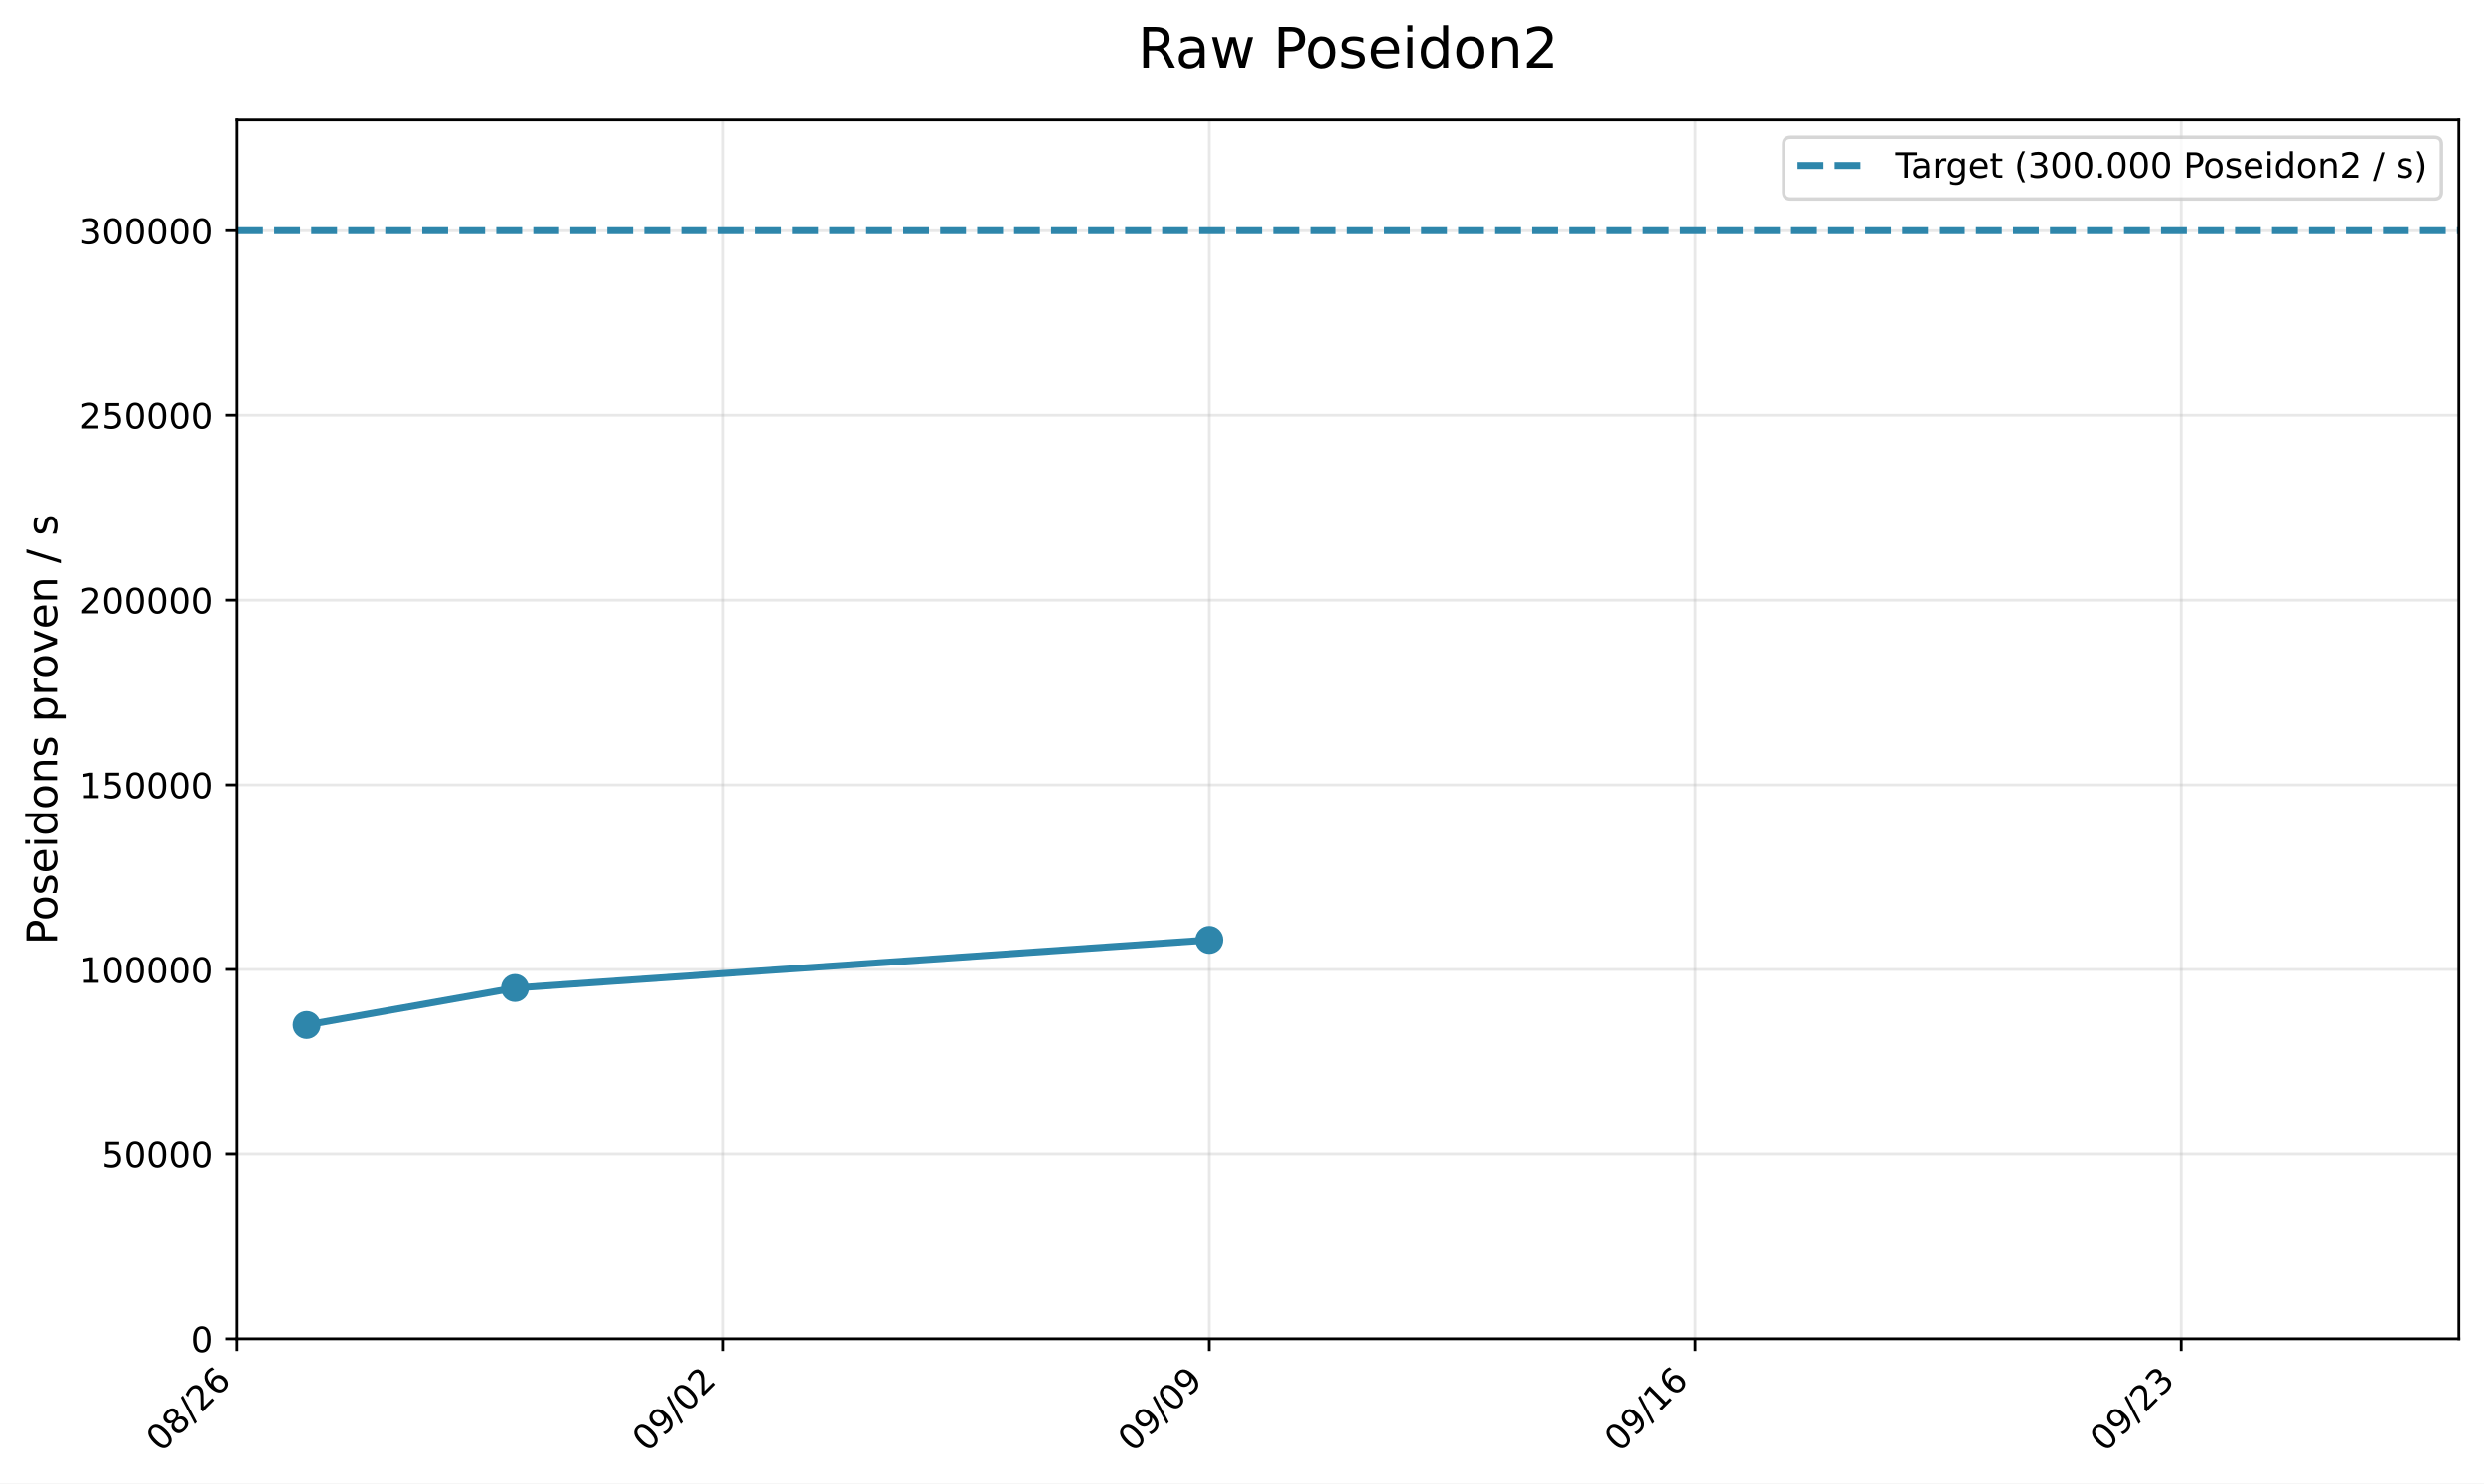
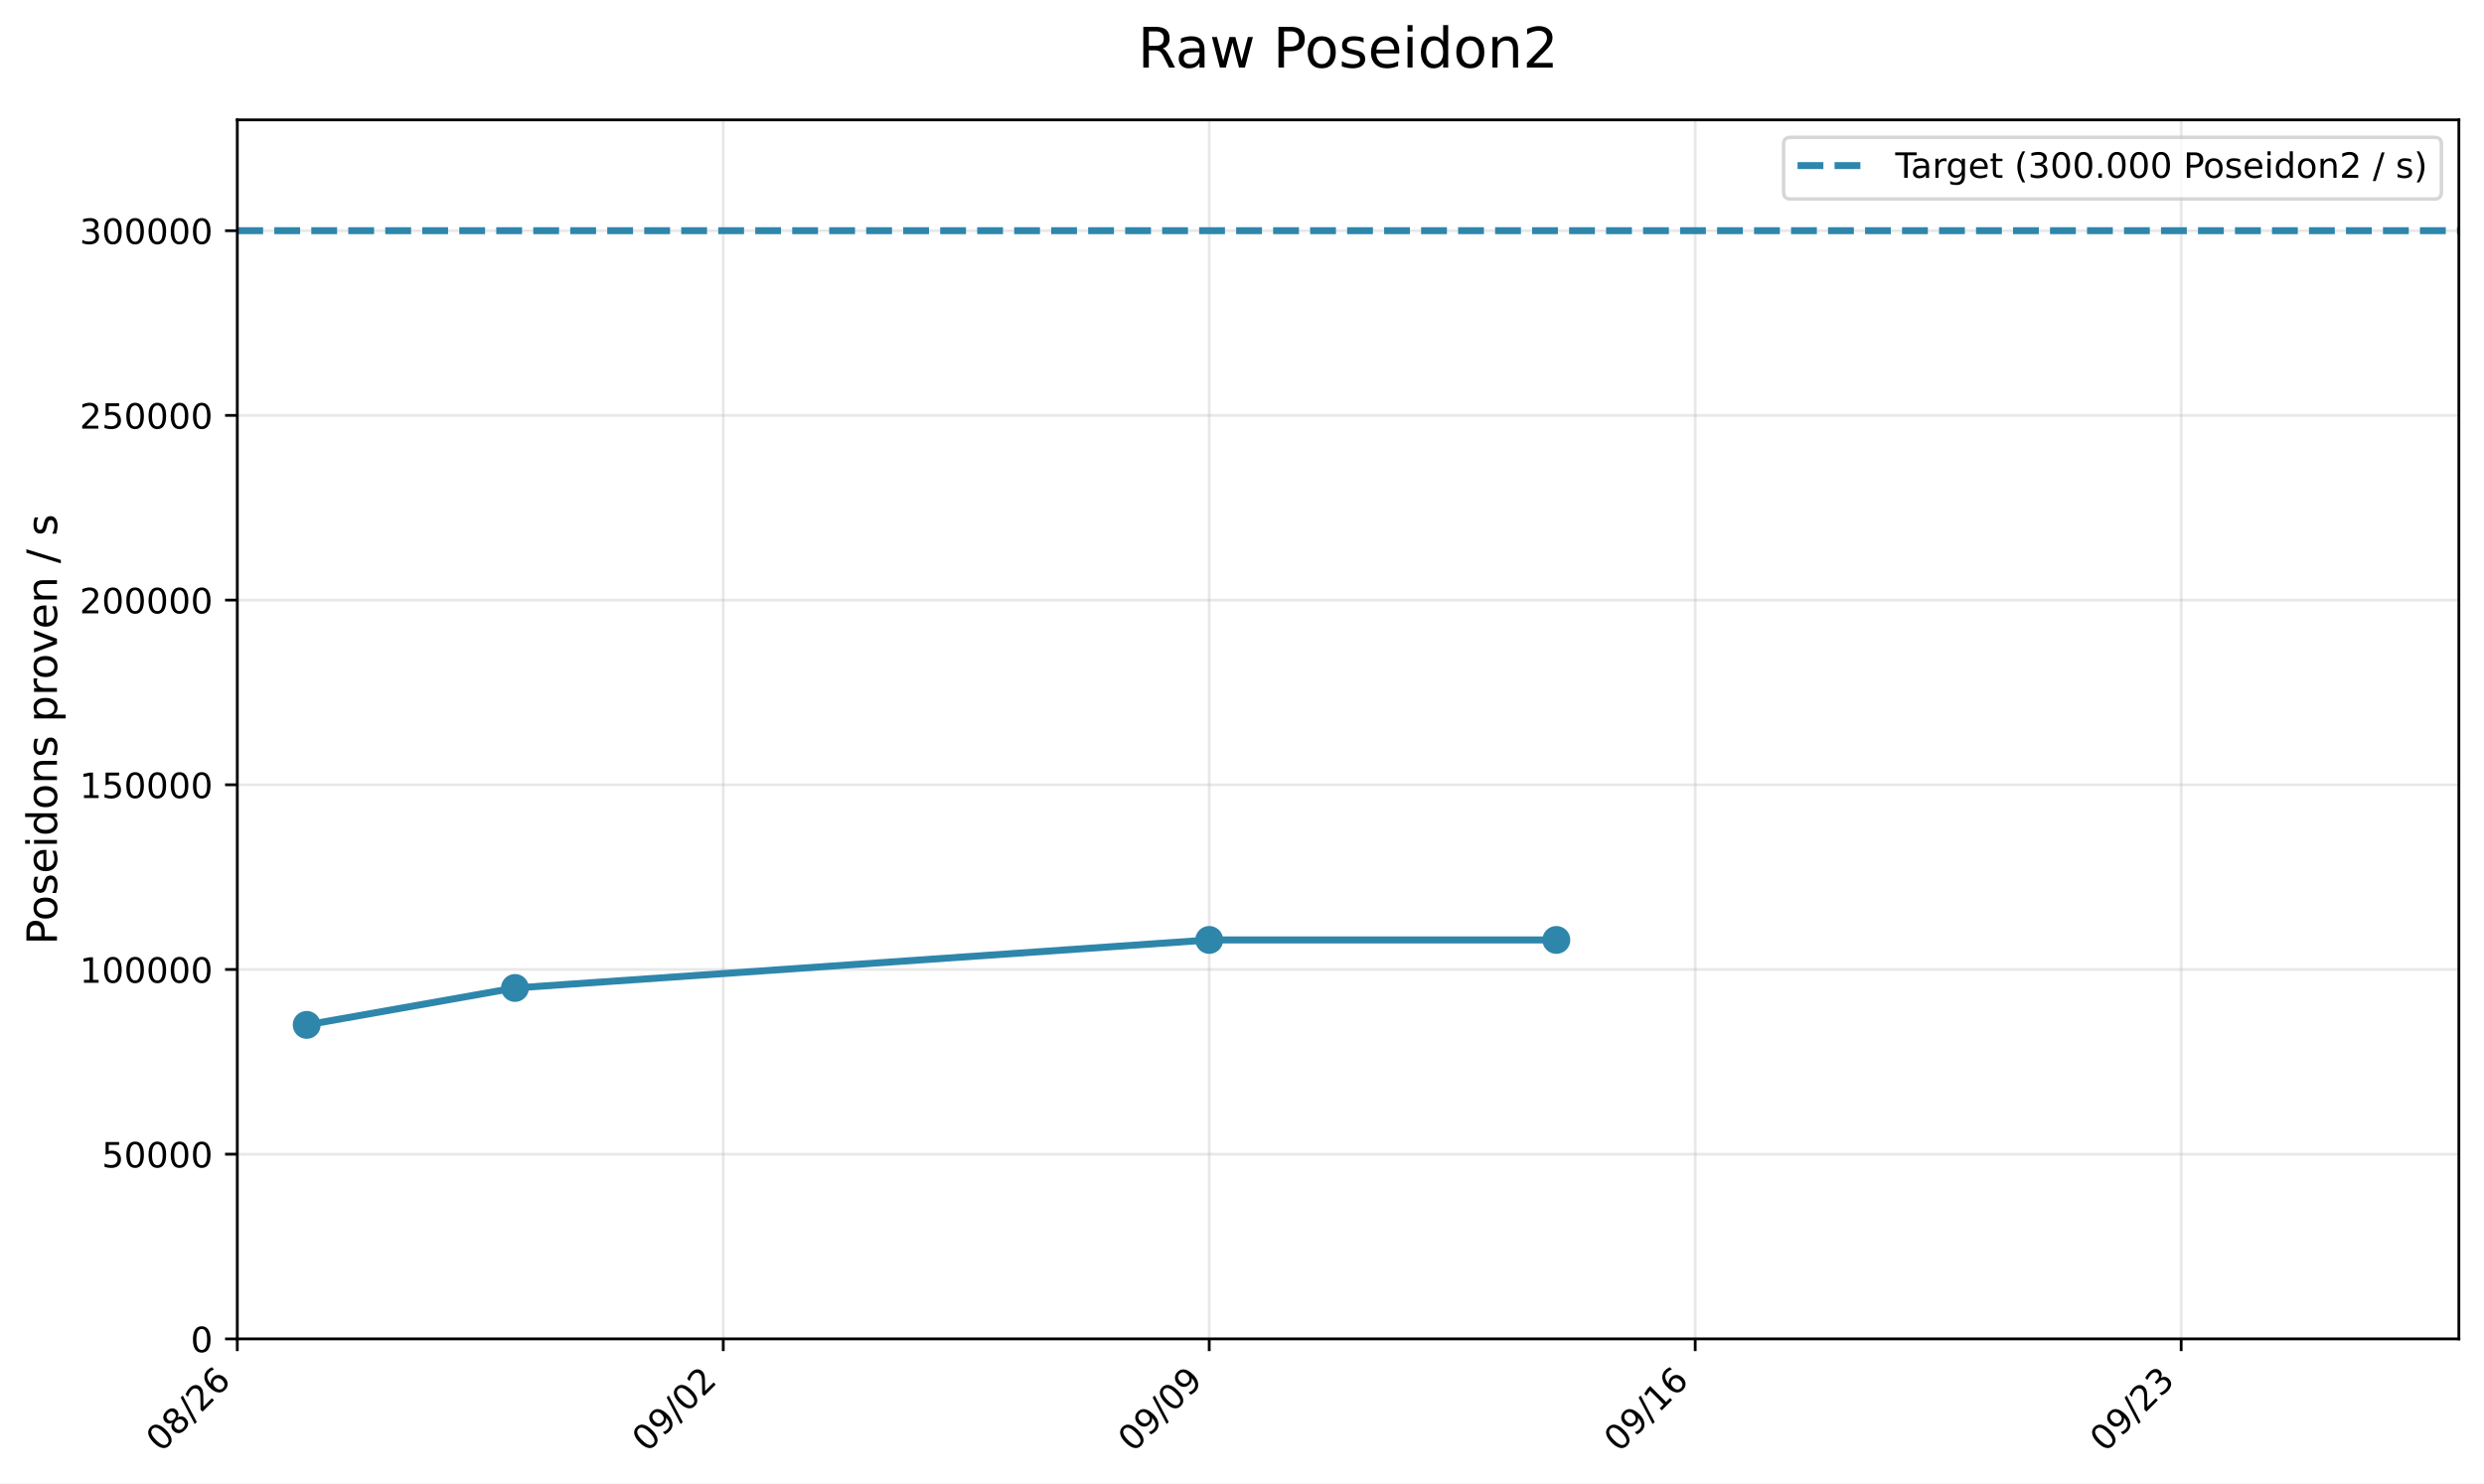
<svg xmlns="http://www.w3.org/2000/svg" xmlns:xlink="http://www.w3.org/1999/xlink" width="711.739pt" height="425.167pt" viewBox="0 0 711.739 425.167" version="1.1">
  <defs>
    <style type="text/css">*{stroke-linejoin: round; stroke-linecap: butt}</style>
  </defs>
  <g id="figure_1">
    <g id="patch_1">
      <path d="M 0 425.167  L 711.739 425.167  L 711.739 0  L 0 0  z " style="fill: #ffffff" />
    </g>
    <g id="axes_1">
      <g id="patch_2">
        <path d="M 67.989 383.745  L 704.539 383.745  L 704.539 34.358  L 67.989 34.358  z " style="fill: #ffffff" />
      </g>
      <g id="matplotlib.axis_1">
        <g id="xtick_1">
          <g id="line2d_1">
-             <path d="M 67.989 383.745  L 67.989 34.358  " clip-path="url(#p843711259f)" style="fill: none; stroke: #b0b0b0; stroke-opacity: 0.3; stroke-width: 0.8; stroke-linecap: square" />
+             <path d="M 67.989 383.745  L 67.989 34.358  " clip-path="url(#p9dbe71a508)" style="fill: none; stroke: #b0b0b0; stroke-opacity: 0.3; stroke-width: 0.8; stroke-linecap: square" />
          </g>
          <g id="line2d_2">
            <defs>
-               <path id="me3d15019a9" d="M 0 0  L 0 3.5  " style="stroke: #000000; stroke-width: 0.8" />
+               <path id="m8bf32e8a4c" d="M 0 0  L 0 3.5  " style="stroke: #000000; stroke-width: 0.8" />
            </defs>
            <g>
-               <use xlink:href="#me3d15019a9" x="67.989" y="383.745" style="stroke: #000000; stroke-width: 0.8" />
+               <use xlink:href="#m8bf32e8a4c" x="67.989" y="383.745" style="stroke: #000000; stroke-width: 0.8" />
            </g>
          </g>
          <g id="text_1">
            <g transform="translate(46.14026 416.496) rotate(-45) scale(0.1 -0.1)">
              <defs>
                <path id="DejaVuSans-30" d="M 2034 4250  Q 1547 4250 1301 3770  Q 1056 3291 1056 2328  Q 1056 1369 1301 889  Q 1547 409 2034 409  Q 2525 409 2770 889  Q 3016 1369 3016 2328  Q 3016 3291 2770 3770  Q 2525 4250 2034 4250  z M 2034 4750  Q 2819 4750 3233 4129  Q 3647 3509 3647 2328  Q 3647 1150 3233 529  Q 2819 -91 2034 -91  Q 1250 -91 836 529  Q 422 1150 422 2328  Q 422 3509 836 4129  Q 1250 4750 2034 4750  z " transform="scale(0.015625)" />
                <path id="DejaVuSans-38" d="M 2034 2216  Q 1584 2216 1326 1975  Q 1069 1734 1069 1313  Q 1069 891 1326 650  Q 1584 409 2034 409  Q 2484 409 2743 651  Q 3003 894 3003 1313  Q 3003 1734 2745 1975  Q 2488 2216 2034 2216  z M 1403 2484  Q 997 2584 770 2862  Q 544 3141 544 3541  Q 544 4100 942 4425  Q 1341 4750 2034 4750  Q 2731 4750 3128 4425  Q 3525 4100 3525 3541  Q 3525 3141 3298 2862  Q 3072 2584 2669 2484  Q 3125 2378 3379 2068  Q 3634 1759 3634 1313  Q 3634 634 3220 271  Q 2806 -91 2034 -91  Q 1263 -91 848 271  Q 434 634 434 1313  Q 434 1759 690 2068  Q 947 2378 1403 2484  z M 1172 3481  Q 1172 3119 1398 2916  Q 1625 2713 2034 2713  Q 2441 2713 2670 2916  Q 2900 3119 2900 3481  Q 2900 3844 2670 4047  Q 2441 4250 2034 4250  Q 1625 4250 1398 4047  Q 1172 3844 1172 3481  z " transform="scale(0.015625)" />
                <path id="DejaVuSans-2f" d="M 1625 4666  L 2156 4666  L 531 -594  L 0 -594  L 1625 4666  z " transform="scale(0.015625)" />
                <path id="DejaVuSans-32" d="M 1228 531  L 3431 531  L 3431 0  L 469 0  L 469 531  Q 828 903 1448 1529  Q 2069 2156 2228 2338  Q 2531 2678 2651 2914  Q 2772 3150 2772 3378  Q 2772 3750 2511 3984  Q 2250 4219 1831 4219  Q 1534 4219 1204 4116  Q 875 4013 500 3803  L 500 4441  Q 881 4594 1212 4672  Q 1544 4750 1819 4750  Q 2544 4750 2975 4387  Q 3406 4025 3406 3419  Q 3406 3131 3298 2873  Q 3191 2616 2906 2266  Q 2828 2175 2409 1742  Q 1991 1309 1228 531  z " transform="scale(0.015625)" />
                <path id="DejaVuSans-36" d="M 2113 2584  Q 1688 2584 1439 2293  Q 1191 2003 1191 1497  Q 1191 994 1439 701  Q 1688 409 2113 409  Q 2538 409 2786 701  Q 3034 994 3034 1497  Q 3034 2003 2786 2293  Q 2538 2584 2113 2584  z M 3366 4563  L 3366 3988  Q 3128 4100 2886 4159  Q 2644 4219 2406 4219  Q 1781 4219 1451 3797  Q 1122 3375 1075 2522  Q 1259 2794 1537 2939  Q 1816 3084 2150 3084  Q 2853 3084 3261 2657  Q 3669 2231 3669 1497  Q 3669 778 3244 343  Q 2819 -91 2113 -91  Q 1303 -91 875 529  Q 447 1150 447 2328  Q 447 3434 972 4092  Q 1497 4750 2381 4750  Q 2619 4750 2861 4703  Q 3103 4656 3366 4563  z " transform="scale(0.015625)" />
              </defs>
              <use xlink:href="#DejaVuSans-30" />
              <use xlink:href="#DejaVuSans-38" transform="translate(63.62305 0)" />
              <use xlink:href="#DejaVuSans-2f" transform="translate(127.2461 0)" />
              <use xlink:href="#DejaVuSans-32" transform="translate(160.9375 0)" />
              <use xlink:href="#DejaVuSans-36" transform="translate(224.5605 0)" />
            </g>
          </g>
        </g>
        <g id="xtick_2">
          <g id="line2d_3">
-             <path d="M 207.234 383.745  L 207.234 34.358  " clip-path="url(#p843711259f)" style="fill: none; stroke: #b0b0b0; stroke-opacity: 0.3; stroke-width: 0.8; stroke-linecap: square" />
+             <path d="M 207.234 383.745  L 207.234 34.358  " clip-path="url(#p9dbe71a508)" style="fill: none; stroke: #b0b0b0; stroke-opacity: 0.3; stroke-width: 0.8; stroke-linecap: square" />
          </g>
          <g id="line2d_4">
            <g>
-               <use xlink:href="#me3d15019a9" x="207.234" y="383.745" style="stroke: #000000; stroke-width: 0.8" />
+               <use xlink:href="#m8bf32e8a4c" x="207.234" y="383.745" style="stroke: #000000; stroke-width: 0.8" />
            </g>
          </g>
          <g id="text_2">
            <g transform="translate(185.3856 416.496) rotate(-45) scale(0.1 -0.1)">
              <defs>
                <path id="DejaVuSans-39" d="M 703 97  L 703 672  Q 941 559 1184 500  Q 1428 441 1663 441  Q 2288 441 2617 861  Q 2947 1281 2994 2138  Q 2813 1869 2534 1725  Q 2256 1581 1919 1581  Q 1219 1581 811 2004  Q 403 2428 403 3163  Q 403 3881 828 4315  Q 1253 4750 1959 4750  Q 2769 4750 3195 4129  Q 3622 3509 3622 2328  Q 3622 1225 3098 567  Q 2575 -91 1691 -91  Q 1453 -91 1209 -44  Q 966 3 703 97  z M 1959 2075  Q 2384 2075 2632 2365  Q 2881 2656 2881 3163  Q 2881 3666 2632 3958  Q 2384 4250 1959 4250  Q 1534 4250 1286 3958  Q 1038 3666 1038 3163  Q 1038 2656 1286 2365  Q 1534 2075 1959 2075  z " transform="scale(0.015625)" />
              </defs>
              <use xlink:href="#DejaVuSans-30" />
              <use xlink:href="#DejaVuSans-39" transform="translate(63.62305 0)" />
              <use xlink:href="#DejaVuSans-2f" transform="translate(127.2461 0)" />
              <use xlink:href="#DejaVuSans-30" transform="translate(160.9375 0)" />
              <use xlink:href="#DejaVuSans-32" transform="translate(224.5605 0)" />
            </g>
          </g>
        </g>
        <g id="xtick_3">
          <g id="line2d_5">
-             <path d="M 346.479 383.745  L 346.479 34.358  " clip-path="url(#p843711259f)" style="fill: none; stroke: #b0b0b0; stroke-opacity: 0.3; stroke-width: 0.8; stroke-linecap: square" />
+             <path d="M 346.479 383.745  L 346.479 34.358  " clip-path="url(#p9dbe71a508)" style="fill: none; stroke: #b0b0b0; stroke-opacity: 0.3; stroke-width: 0.8; stroke-linecap: square" />
          </g>
          <g id="line2d_6">
            <g>
-               <use xlink:href="#me3d15019a9" x="346.479" y="383.745" style="stroke: #000000; stroke-width: 0.8" />
+               <use xlink:href="#m8bf32e8a4c" x="346.479" y="383.745" style="stroke: #000000; stroke-width: 0.8" />
            </g>
          </g>
          <g id="text_3">
            <g transform="translate(324.6309 416.496) rotate(-45) scale(0.1 -0.1)">
              <use xlink:href="#DejaVuSans-30" />
              <use xlink:href="#DejaVuSans-39" transform="translate(63.62305 0)" />
              <use xlink:href="#DejaVuSans-2f" transform="translate(127.2461 0)" />
              <use xlink:href="#DejaVuSans-30" transform="translate(160.9375 0)" />
              <use xlink:href="#DejaVuSans-39" transform="translate(224.5605 0)" />
            </g>
          </g>
        </g>
        <g id="xtick_4">
          <g id="line2d_7">
-             <path d="M 485.725 383.745  L 485.725 34.358  " clip-path="url(#p843711259f)" style="fill: none; stroke: #b0b0b0; stroke-opacity: 0.3; stroke-width: 0.8; stroke-linecap: square" />
+             <path d="M 485.725 383.745  L 485.725 34.358  " clip-path="url(#p9dbe71a508)" style="fill: none; stroke: #b0b0b0; stroke-opacity: 0.3; stroke-width: 0.8; stroke-linecap: square" />
          </g>
          <g id="line2d_8">
            <g>
-               <use xlink:href="#me3d15019a9" x="485.725" y="383.745" style="stroke: #000000; stroke-width: 0.8" />
+               <use xlink:href="#m8bf32e8a4c" x="485.725" y="383.745" style="stroke: #000000; stroke-width: 0.8" />
            </g>
          </g>
          <g id="text_4">
            <g transform="translate(463.8762 416.496) rotate(-45) scale(0.1 -0.1)">
              <defs>
                <path id="DejaVuSans-31" d="M 794 531  L 1825 531  L 1825 4091  L 703 3866  L 703 4441  L 1819 4666  L 2450 4666  L 2450 531  L 3481 531  L 3481 0  L 794 0  L 794 531  z " transform="scale(0.015625)" />
              </defs>
              <use xlink:href="#DejaVuSans-30" />
              <use xlink:href="#DejaVuSans-39" transform="translate(63.62305 0)" />
              <use xlink:href="#DejaVuSans-2f" transform="translate(127.2461 0)" />
              <use xlink:href="#DejaVuSans-31" transform="translate(160.9375 0)" />
              <use xlink:href="#DejaVuSans-36" transform="translate(224.5605 0)" />
            </g>
          </g>
        </g>
        <g id="xtick_5">
          <g id="line2d_9">
-             <path d="M 624.97 383.745  L 624.97 34.358  " clip-path="url(#p843711259f)" style="fill: none; stroke: #b0b0b0; stroke-opacity: 0.3; stroke-width: 0.8; stroke-linecap: square" />
+             <path d="M 624.97 383.745  L 624.97 34.358  " clip-path="url(#p9dbe71a508)" style="fill: none; stroke: #b0b0b0; stroke-opacity: 0.3; stroke-width: 0.8; stroke-linecap: square" />
          </g>
          <g id="line2d_10">
            <g>
-               <use xlink:href="#me3d15019a9" x="624.97" y="383.745" style="stroke: #000000; stroke-width: 0.8" />
+               <use xlink:href="#m8bf32e8a4c" x="624.97" y="383.745" style="stroke: #000000; stroke-width: 0.8" />
            </g>
          </g>
          <g id="text_5">
            <g transform="translate(603.1215 416.496) rotate(-45) scale(0.1 -0.1)">
              <defs>
                <path id="DejaVuSans-33" d="M 2597 2516  Q 3050 2419 3304 2112  Q 3559 1806 3559 1356  Q 3559 666 3084 287  Q 2609 -91 1734 -91  Q 1441 -91 1130 -33  Q 819 25 488 141  L 488 750  Q 750 597 1062 519  Q 1375 441 1716 441  Q 2309 441 2620 675  Q 2931 909 2931 1356  Q 2931 1769 2642 2001  Q 2353 2234 1838 2234  L 1294 2234  L 1294 2753  L 1863 2753  Q 2328 2753 2575 2939  Q 2822 3125 2822 3475  Q 2822 3834 2567 4026  Q 2313 4219 1838 4219  Q 1578 4219 1281 4162  Q 984 4106 628 3988  L 628 4550  Q 988 4650 1302 4700  Q 1616 4750 1894 4750  Q 2613 4750 3031 4423  Q 3450 4097 3450 3541  Q 3450 3153 3228 2886  Q 3006 2619 2597 2516  z " transform="scale(0.015625)" />
              </defs>
              <use xlink:href="#DejaVuSans-30" />
              <use xlink:href="#DejaVuSans-39" transform="translate(63.62305 0)" />
              <use xlink:href="#DejaVuSans-2f" transform="translate(127.2461 0)" />
              <use xlink:href="#DejaVuSans-32" transform="translate(160.9375 0)" />
              <use xlink:href="#DejaVuSans-33" transform="translate(224.5605 0)" />
            </g>
          </g>
        </g>
      </g>
      <g id="matplotlib.axis_2">
        <g id="ytick_1">
          <g id="line2d_11">
-             <path d="M 67.989 383.745  L 704.539 383.745  " clip-path="url(#p843711259f)" style="fill: none; stroke: #b0b0b0; stroke-opacity: 0.3; stroke-width: 0.8; stroke-linecap: square" />
+             <path d="M 67.989 383.745  L 704.539 383.745  " clip-path="url(#p9dbe71a508)" style="fill: none; stroke: #b0b0b0; stroke-opacity: 0.3; stroke-width: 0.8; stroke-linecap: square" />
          </g>
          <g id="line2d_12">
            <defs>
-               <path id="m39e8d3cf8d" d="M 0 0  L -3.5 0  " style="stroke: #000000; stroke-width: 0.8" />
+               <path id="mf98f2ce116" d="M 0 0  L -3.5 0  " style="stroke: #000000; stroke-width: 0.8" />
            </defs>
            <g>
-               <use xlink:href="#m39e8d3cf8d" x="67.989" y="383.745" style="stroke: #000000; stroke-width: 0.8" />
+               <use xlink:href="#mf98f2ce116" x="67.989" y="383.745" style="stroke: #000000; stroke-width: 0.8" />
            </g>
          </g>
          <g id="text_6">
            <g transform="translate(54.62625 387.5444) scale(0.1 -0.1)">
              <use xlink:href="#DejaVuSans-30" />
            </g>
          </g>
        </g>
        <g id="ytick_2">
          <g id="line2d_13">
-             <path d="M 67.989 330.808  L 704.539 330.808  " clip-path="url(#p843711259f)" style="fill: none; stroke: #b0b0b0; stroke-opacity: 0.3; stroke-width: 0.8; stroke-linecap: square" />
+             <path d="M 67.989 330.808  L 704.539 330.808  " clip-path="url(#p9dbe71a508)" style="fill: none; stroke: #b0b0b0; stroke-opacity: 0.3; stroke-width: 0.8; stroke-linecap: square" />
          </g>
          <g id="line2d_14">
            <g>
-               <use xlink:href="#m39e8d3cf8d" x="67.989" y="330.808" style="stroke: #000000; stroke-width: 0.8" />
+               <use xlink:href="#mf98f2ce116" x="67.989" y="330.808" style="stroke: #000000; stroke-width: 0.8" />
            </g>
          </g>
          <g id="text_7">
            <g transform="translate(29.17625 334.6069) scale(0.1 -0.1)">
              <defs>
                <path id="DejaVuSans-35" d="M 691 4666  L 3169 4666  L 3169 4134  L 1269 4134  L 1269 2991  Q 1406 3038 1543 3061  Q 1681 3084 1819 3084  Q 2600 3084 3056 2656  Q 3513 2228 3513 1497  Q 3513 744 3044 326  Q 2575 -91 1722 -91  Q 1428 -91 1123 -41  Q 819 9 494 109  L 494 744  Q 775 591 1075 516  Q 1375 441 1709 441  Q 2250 441 2565 725  Q 2881 1009 2881 1497  Q 2881 1984 2565 2268  Q 2250 2553 1709 2553  Q 1456 2553 1204 2497  Q 953 2441 691 2322  L 691 4666  z " transform="scale(0.015625)" />
              </defs>
              <use xlink:href="#DejaVuSans-35" />
              <use xlink:href="#DejaVuSans-30" transform="translate(63.62305 0)" />
              <use xlink:href="#DejaVuSans-30" transform="translate(127.2461 0)" />
              <use xlink:href="#DejaVuSans-30" transform="translate(190.8691 0)" />
              <use xlink:href="#DejaVuSans-30" transform="translate(254.4922 0)" />
            </g>
          </g>
        </g>
        <g id="ytick_3">
          <g id="line2d_15">
-             <path d="M 67.989 277.87  L 704.539 277.87  " clip-path="url(#p843711259f)" style="fill: none; stroke: #b0b0b0; stroke-opacity: 0.3; stroke-width: 0.8; stroke-linecap: square" />
+             <path d="M 67.989 277.87  L 704.539 277.87  " clip-path="url(#p9dbe71a508)" style="fill: none; stroke: #b0b0b0; stroke-opacity: 0.3; stroke-width: 0.8; stroke-linecap: square" />
          </g>
          <g id="line2d_16">
            <g>
-               <use xlink:href="#m39e8d3cf8d" x="67.989" y="277.87" style="stroke: #000000; stroke-width: 0.8" />
+               <use xlink:href="#mf98f2ce116" x="67.989" y="277.87" style="stroke: #000000; stroke-width: 0.8" />
            </g>
          </g>
          <g id="text_8">
            <g transform="translate(22.81375 281.6694) scale(0.1 -0.1)">
              <use xlink:href="#DejaVuSans-31" />
              <use xlink:href="#DejaVuSans-30" transform="translate(63.62305 0)" />
              <use xlink:href="#DejaVuSans-30" transform="translate(127.2461 0)" />
              <use xlink:href="#DejaVuSans-30" transform="translate(190.8691 0)" />
              <use xlink:href="#DejaVuSans-30" transform="translate(254.4922 0)" />
              <use xlink:href="#DejaVuSans-30" transform="translate(318.1152 0)" />
            </g>
          </g>
        </g>
        <g id="ytick_4">
          <g id="line2d_17">
-             <path d="M 67.989 224.933  L 704.539 224.933  " clip-path="url(#p843711259f)" style="fill: none; stroke: #b0b0b0; stroke-opacity: 0.3; stroke-width: 0.8; stroke-linecap: square" />
+             <path d="M 67.989 224.933  L 704.539 224.933  " clip-path="url(#p9dbe71a508)" style="fill: none; stroke: #b0b0b0; stroke-opacity: 0.3; stroke-width: 0.8; stroke-linecap: square" />
          </g>
          <g id="line2d_18">
            <g>
-               <use xlink:href="#m39e8d3cf8d" x="67.989" y="224.933" style="stroke: #000000; stroke-width: 0.8" />
+               <use xlink:href="#mf98f2ce116" x="67.989" y="224.933" style="stroke: #000000; stroke-width: 0.8" />
            </g>
          </g>
          <g id="text_9">
            <g transform="translate(22.81375 228.7318) scale(0.1 -0.1)">
              <use xlink:href="#DejaVuSans-31" />
              <use xlink:href="#DejaVuSans-35" transform="translate(63.62305 0)" />
              <use xlink:href="#DejaVuSans-30" transform="translate(127.2461 0)" />
              <use xlink:href="#DejaVuSans-30" transform="translate(190.8691 0)" />
              <use xlink:href="#DejaVuSans-30" transform="translate(254.4922 0)" />
              <use xlink:href="#DejaVuSans-30" transform="translate(318.1152 0)" />
            </g>
          </g>
        </g>
        <g id="ytick_5">
          <g id="line2d_19">
-             <path d="M 67.989 171.995  L 704.539 171.995  " clip-path="url(#p843711259f)" style="fill: none; stroke: #b0b0b0; stroke-opacity: 0.3; stroke-width: 0.8; stroke-linecap: square" />
+             <path d="M 67.989 171.995  L 704.539 171.995  " clip-path="url(#p9dbe71a508)" style="fill: none; stroke: #b0b0b0; stroke-opacity: 0.3; stroke-width: 0.8; stroke-linecap: square" />
          </g>
          <g id="line2d_20">
            <g>
-               <use xlink:href="#m39e8d3cf8d" x="67.989" y="171.995" style="stroke: #000000; stroke-width: 0.8" />
+               <use xlink:href="#mf98f2ce116" x="67.989" y="171.995" style="stroke: #000000; stroke-width: 0.8" />
            </g>
          </g>
          <g id="text_10">
            <g transform="translate(22.81375 175.7943) scale(0.1 -0.1)">
              <use xlink:href="#DejaVuSans-32" />
              <use xlink:href="#DejaVuSans-30" transform="translate(63.62305 0)" />
              <use xlink:href="#DejaVuSans-30" transform="translate(127.2461 0)" />
              <use xlink:href="#DejaVuSans-30" transform="translate(190.8691 0)" />
              <use xlink:href="#DejaVuSans-30" transform="translate(254.4922 0)" />
              <use xlink:href="#DejaVuSans-30" transform="translate(318.1152 0)" />
            </g>
          </g>
        </g>
        <g id="ytick_6">
          <g id="line2d_21">
-             <path d="M 67.989 119.058  L 704.539 119.058  " clip-path="url(#p843711259f)" style="fill: none; stroke: #b0b0b0; stroke-opacity: 0.3; stroke-width: 0.8; stroke-linecap: square" />
+             <path d="M 67.989 119.058  L 704.539 119.058  " clip-path="url(#p9dbe71a508)" style="fill: none; stroke: #b0b0b0; stroke-opacity: 0.3; stroke-width: 0.8; stroke-linecap: square" />
          </g>
          <g id="line2d_22">
            <g>
-               <use xlink:href="#m39e8d3cf8d" x="67.989" y="119.058" style="stroke: #000000; stroke-width: 0.8" />
+               <use xlink:href="#mf98f2ce116" x="67.989" y="119.058" style="stroke: #000000; stroke-width: 0.8" />
            </g>
          </g>
          <g id="text_11">
            <g transform="translate(22.81375 122.8568) scale(0.1 -0.1)">
              <use xlink:href="#DejaVuSans-32" />
              <use xlink:href="#DejaVuSans-35" transform="translate(63.62305 0)" />
              <use xlink:href="#DejaVuSans-30" transform="translate(127.2461 0)" />
              <use xlink:href="#DejaVuSans-30" transform="translate(190.8691 0)" />
              <use xlink:href="#DejaVuSans-30" transform="translate(254.4922 0)" />
              <use xlink:href="#DejaVuSans-30" transform="translate(318.1152 0)" />
            </g>
          </g>
        </g>
        <g id="ytick_7">
          <g id="line2d_23">
-             <path d="M 67.989 66.12  L 704.539 66.12  " clip-path="url(#p843711259f)" style="fill: none; stroke: #b0b0b0; stroke-opacity: 0.3; stroke-width: 0.8; stroke-linecap: square" />
+             <path d="M 67.989 66.12  L 704.539 66.12  " clip-path="url(#p9dbe71a508)" style="fill: none; stroke: #b0b0b0; stroke-opacity: 0.3; stroke-width: 0.8; stroke-linecap: square" />
          </g>
          <g id="line2d_24">
            <g>
-               <use xlink:href="#m39e8d3cf8d" x="67.989" y="66.12" style="stroke: #000000; stroke-width: 0.8" />
+               <use xlink:href="#mf98f2ce116" x="67.989" y="66.12" style="stroke: #000000; stroke-width: 0.8" />
            </g>
          </g>
          <g id="text_12">
            <g transform="translate(22.81375 69.91924) scale(0.1 -0.1)">
              <use xlink:href="#DejaVuSans-33" />
              <use xlink:href="#DejaVuSans-30" transform="translate(63.62305 0)" />
              <use xlink:href="#DejaVuSans-30" transform="translate(127.2461 0)" />
              <use xlink:href="#DejaVuSans-30" transform="translate(190.8691 0)" />
              <use xlink:href="#DejaVuSans-30" transform="translate(254.4922 0)" />
              <use xlink:href="#DejaVuSans-30" transform="translate(318.1152 0)" />
            </g>
          </g>
        </g>
        <g id="text_13">
          <g transform="translate(16.31812 270.7407) rotate(-90) scale(0.12 -0.12)">
            <defs>
              <path id="DejaVuSans-50" d="M 1259 4147  L 1259 2394  L 2053 2394  Q 2494 2394 2734 2622  Q 2975 2850 2975 3272  Q 2975 3691 2734 3919  Q 2494 4147 2053 4147  L 1259 4147  z M 628 4666  L 2053 4666  Q 2838 4666 3239 4311  Q 3641 3956 3641 3272  Q 3641 2581 3239 2228  Q 2838 1875 2053 1875  L 1259 1875  L 1259 0  L 628 0  L 628 4666  z " transform="scale(0.015625)" />
              <path id="DejaVuSans-6f" d="M 1959 3097  Q 1497 3097 1228 2736  Q 959 2375 959 1747  Q 959 1119 1226 758  Q 1494 397 1959 397  Q 2419 397 2687 759  Q 2956 1122 2956 1747  Q 2956 2369 2687 2733  Q 2419 3097 1959 3097  z M 1959 3584  Q 2709 3584 3137 3096  Q 3566 2609 3566 1747  Q 3566 888 3137 398  Q 2709 -91 1959 -91  Q 1206 -91 779 398  Q 353 888 353 1747  Q 353 2609 779 3096  Q 1206 3584 1959 3584  z " transform="scale(0.015625)" />
              <path id="DejaVuSans-73" d="M 2834 3397  L 2834 2853  Q 2591 2978 2328 3040  Q 2066 3103 1784 3103  Q 1356 3103 1142 2972  Q 928 2841 928 2578  Q 928 2378 1081 2264  Q 1234 2150 1697 2047  L 1894 2003  Q 2506 1872 2764 1633  Q 3022 1394 3022 966  Q 3022 478 2636 193  Q 2250 -91 1575 -91  Q 1294 -91 989 -36  Q 684 19 347 128  L 347 722  Q 666 556 975 473  Q 1284 391 1588 391  Q 1994 391 2212 530  Q 2431 669 2431 922  Q 2431 1156 2273 1281  Q 2116 1406 1581 1522  L 1381 1569  Q 847 1681 609 1914  Q 372 2147 372 2553  Q 372 3047 722 3315  Q 1072 3584 1716 3584  Q 2034 3584 2315 3537  Q 2597 3491 2834 3397  z " transform="scale(0.015625)" />
              <path id="DejaVuSans-65" d="M 3597 1894  L 3597 1613  L 953 1613  Q 991 1019 1311 708  Q 1631 397 2203 397  Q 2534 397 2845 478  Q 3156 559 3463 722  L 3463 178  Q 3153 47 2828 -22  Q 2503 -91 2169 -91  Q 1331 -91 842 396  Q 353 884 353 1716  Q 353 2575 817 3079  Q 1281 3584 2069 3584  Q 2775 3584 3186 3129  Q 3597 2675 3597 1894  z M 3022 2063  Q 3016 2534 2758 2815  Q 2500 3097 2075 3097  Q 1594 3097 1305 2825  Q 1016 2553 972 2059  L 3022 2063  z " transform="scale(0.015625)" />
              <path id="DejaVuSans-69" d="M 603 3500  L 1178 3500  L 1178 0  L 603 0  L 603 3500  z M 603 4863  L 1178 4863  L 1178 4134  L 603 4134  L 603 4863  z " transform="scale(0.015625)" />
              <path id="DejaVuSans-64" d="M 2906 2969  L 2906 4863  L 3481 4863  L 3481 0  L 2906 0  L 2906 525  Q 2725 213 2448 61  Q 2172 -91 1784 -91  Q 1150 -91 751 415  Q 353 922 353 1747  Q 353 2572 751 3078  Q 1150 3584 1784 3584  Q 2172 3584 2448 3432  Q 2725 3281 2906 2969  z M 947 1747  Q 947 1113 1208 752  Q 1469 391 1925 391  Q 2381 391 2643 752  Q 2906 1113 2906 1747  Q 2906 2381 2643 2742  Q 2381 3103 1925 3103  Q 1469 3103 1208 2742  Q 947 2381 947 1747  z " transform="scale(0.015625)" />
              <path id="DejaVuSans-6e" d="M 3513 2113  L 3513 0  L 2938 0  L 2938 2094  Q 2938 2591 2744 2837  Q 2550 3084 2163 3084  Q 1697 3084 1428 2787  Q 1159 2491 1159 1978  L 1159 0  L 581 0  L 581 3500  L 1159 3500  L 1159 2956  Q 1366 3272 1645 3428  Q 1925 3584 2291 3584  Q 2894 3584 3203 3211  Q 3513 2838 3513 2113  z " transform="scale(0.015625)" />
              <path id="DejaVuSans-20" transform="scale(0.015625)" />
              <path id="DejaVuSans-70" d="M 1159 525  L 1159 -1331  L 581 -1331  L 581 3500  L 1159 3500  L 1159 2969  Q 1341 3281 1617 3432  Q 1894 3584 2278 3584  Q 2916 3584 3314 3078  Q 3713 2572 3713 1747  Q 3713 922 3314 415  Q 2916 -91 2278 -91  Q 1894 -91 1617 61  Q 1341 213 1159 525  z M 3116 1747  Q 3116 2381 2855 2742  Q 2594 3103 2138 3103  Q 1681 3103 1420 2742  Q 1159 2381 1159 1747  Q 1159 1113 1420 752  Q 1681 391 2138 391  Q 2594 391 2855 752  Q 3116 1113 3116 1747  z " transform="scale(0.015625)" />
              <path id="DejaVuSans-72" d="M 2631 2963  Q 2534 3019 2420 3045  Q 2306 3072 2169 3072  Q 1681 3072 1420 2755  Q 1159 2438 1159 1844  L 1159 0  L 581 0  L 581 3500  L 1159 3500  L 1159 2956  Q 1341 3275 1631 3429  Q 1922 3584 2338 3584  Q 2397 3584 2469 3576  Q 2541 3569 2628 3553  L 2631 2963  z " transform="scale(0.015625)" />
              <path id="DejaVuSans-76" d="M 191 3500  L 800 3500  L 1894 563  L 2988 3500  L 3597 3500  L 2284 0  L 1503 0  L 191 3500  z " transform="scale(0.015625)" />
            </defs>
            <use xlink:href="#DejaVuSans-50" />
            <use xlink:href="#DejaVuSans-6f" transform="translate(56.67773 0)" />
            <use xlink:href="#DejaVuSans-73" transform="translate(117.8594 0)" />
            <use xlink:href="#DejaVuSans-65" transform="translate(169.959 0)" />
            <use xlink:href="#DejaVuSans-69" transform="translate(231.4824 0)" />
            <use xlink:href="#DejaVuSans-64" transform="translate(259.2656 0)" />
            <use xlink:href="#DejaVuSans-6f" transform="translate(322.7422 0)" />
            <use xlink:href="#DejaVuSans-6e" transform="translate(383.9238 0)" />
            <use xlink:href="#DejaVuSans-73" transform="translate(447.3027 0)" />
            <use xlink:href="#DejaVuSans-20" transform="translate(499.4023 0)" />
            <use xlink:href="#DejaVuSans-70" transform="translate(531.1895 0)" />
            <use xlink:href="#DejaVuSans-72" transform="translate(594.666 0)" />
            <use xlink:href="#DejaVuSans-6f" transform="translate(633.5293 0)" />
            <use xlink:href="#DejaVuSans-76" transform="translate(694.7109 0)" />
            <use xlink:href="#DejaVuSans-65" transform="translate(753.8906 0)" />
            <use xlink:href="#DejaVuSans-6e" transform="translate(815.4141 0)" />
            <use xlink:href="#DejaVuSans-20" transform="translate(878.793 0)" />
            <use xlink:href="#DejaVuSans-2f" transform="translate(910.5801 0)" />
            <use xlink:href="#DejaVuSans-20" transform="translate(944.2715 0)" />
            <use xlink:href="#DejaVuSans-73" transform="translate(976.0586 0)" />
          </g>
        </g>
      </g>
      <g id="line2d_25">
-         <path d="M 87.881 293.751  L 147.558 283.164  L 346.479 269.4  " clip-path="url(#p843711259f)" style="fill: none; stroke: #2e86ab; stroke-width: 2; stroke-linecap: square" />
+         <path d="M 87.881 293.751  L 147.558 283.164  L 346.479 269.4  L 445.94 269.4  " clip-path="url(#p9dbe71a508)" style="fill: none; stroke: #2e86ab; stroke-width: 2; stroke-linecap: square" />
        <defs>
-           <path id="m3f9fc1fd11" d="M 0 3.5  C 0.928 3.5 1.819 3.131 2.475 2.475  C 3.131 1.819 3.5 0.928 3.5 0  C 3.5 -0.928 3.131 -1.819 2.475 -2.475  C 1.819 -3.131 0.928 -3.5 0 -3.5  C -0.928 -3.5 -1.819 -3.131 -2.475 -2.475  C -3.131 -1.819 -3.5 -0.928 -3.5 0  C -3.5 0.928 -3.131 1.819 -2.475 2.475  C -1.819 3.131 -0.928 3.5 0 3.5  z " style="stroke: #2e86ab" />
+           <path id="md619169334" d="M 0 3.5  C 0.928 3.5 1.819 3.131 2.475 2.475  C 3.131 1.819 3.5 0.928 3.5 0  C 3.5 -0.928 3.131 -1.819 2.475 -2.475  C 1.819 -3.131 0.928 -3.5 0 -3.5  C -0.928 -3.5 -1.819 -3.131 -2.475 -2.475  C -3.131 -1.819 -3.5 -0.928 -3.5 0  C -3.5 0.928 -3.131 1.819 -2.475 2.475  C -1.819 3.131 -0.928 3.5 0 3.5  z " style="stroke: #2e86ab" />
        </defs>
-         <g clip-path="url(#p843711259f)">
-           <use xlink:href="#m3f9fc1fd11" x="87.881" y="293.751" style="fill: #2e86ab; stroke: #2e86ab" />
-           <use xlink:href="#m3f9fc1fd11" x="147.558" y="283.164" style="fill: #2e86ab; stroke: #2e86ab" />
-           <use xlink:href="#m3f9fc1fd11" x="346.479" y="269.4" style="fill: #2e86ab; stroke: #2e86ab" />
+         <g clip-path="url(#p9dbe71a508)">
+           <use xlink:href="#md619169334" x="87.881" y="293.751" style="fill: #2e86ab; stroke: #2e86ab" />
+           <use xlink:href="#md619169334" x="147.558" y="283.164" style="fill: #2e86ab; stroke: #2e86ab" />
+           <use xlink:href="#md619169334" x="346.479" y="269.4" style="fill: #2e86ab; stroke: #2e86ab" />
+           <use xlink:href="#md619169334" x="445.94" y="269.4" style="fill: #2e86ab; stroke: #2e86ab" />
        </g>
      </g>
      <g id="line2d_26">
-         <path d="M 67.989 66.12  L 704.539 66.12  " clip-path="url(#p843711259f)" style="fill: none; stroke-dasharray: 7.4,3.2; stroke-dashoffset: 0; stroke: #2e86ab; stroke-width: 2" />
+         <path d="M 67.989 66.12  L 704.539 66.12  " clip-path="url(#p9dbe71a508)" style="fill: none; stroke-dasharray: 7.4,3.2; stroke-dashoffset: 0; stroke: #2e86ab; stroke-width: 2" />
      </g>
      <g id="patch_3">
        <path d="M 67.989 383.745  L 67.989 34.358  " style="fill: none; stroke: #000000; stroke-width: 0.8; stroke-linejoin: miter; stroke-linecap: square" />
      </g>
      <g id="patch_4">
        <path d="M 704.539 383.745  L 704.539 34.358  " style="fill: none; stroke: #000000; stroke-width: 0.8; stroke-linejoin: miter; stroke-linecap: square" />
      </g>
      <g id="patch_5">
        <path d="M 67.989 383.745  L 704.539 383.745  " style="fill: none; stroke: #000000; stroke-width: 0.8; stroke-linejoin: miter; stroke-linecap: square" />
      </g>
      <g id="patch_6">
        <path d="M 67.989 34.358  L 704.539 34.358  " style="fill: none; stroke: #000000; stroke-width: 0.8; stroke-linejoin: miter; stroke-linecap: square" />
      </g>
      <g id="text_14">
        <g transform="translate(326.0225 19.3575) scale(0.16 -0.16)">
          <defs>
            <path id="DejaVuSans-52" d="M 2841 2188  Q 3044 2119 3236 1894  Q 3428 1669 3622 1275  L 4263 0  L 3584 0  L 2988 1197  Q 2756 1666 2539 1819  Q 2322 1972 1947 1972  L 1259 1972  L 1259 0  L 628 0  L 628 4666  L 2053 4666  Q 2853 4666 3247 4331  Q 3641 3997 3641 3322  Q 3641 2881 3436 2590  Q 3231 2300 2841 2188  z M 1259 4147  L 1259 2491  L 2053 2491  Q 2509 2491 2742 2702  Q 2975 2913 2975 3322  Q 2975 3731 2742 3939  Q 2509 4147 2053 4147  L 1259 4147  z " transform="scale(0.015625)" />
            <path id="DejaVuSans-61" d="M 2194 1759  Q 1497 1759 1228 1600  Q 959 1441 959 1056  Q 959 750 1161 570  Q 1363 391 1709 391  Q 2188 391 2477 730  Q 2766 1069 2766 1631  L 2766 1759  L 2194 1759  z M 3341 1997  L 3341 0  L 2766 0  L 2766 531  Q 2569 213 2275 61  Q 1981 -91 1556 -91  Q 1019 -91 701 211  Q 384 513 384 1019  Q 384 1609 779 1909  Q 1175 2209 1959 2209  L 2766 2209  L 2766 2266  Q 2766 2663 2505 2880  Q 2244 3097 1772 3097  Q 1472 3097 1187 3025  Q 903 2953 641 2809  L 641 3341  Q 956 3463 1253 3523  Q 1550 3584 1831 3584  Q 2591 3584 2966 3190  Q 3341 2797 3341 1997  z " transform="scale(0.015625)" />
            <path id="DejaVuSans-77" d="M 269 3500  L 844 3500  L 1563 769  L 2278 3500  L 2956 3500  L 3675 769  L 4391 3500  L 4966 3500  L 4050 0  L 3372 0  L 2619 2869  L 1863 0  L 1184 0  L 269 3500  z " transform="scale(0.015625)" />
          </defs>
          <use xlink:href="#DejaVuSans-52" />
          <use xlink:href="#DejaVuSans-61" transform="translate(67.23242 0)" />
          <use xlink:href="#DejaVuSans-77" transform="translate(128.5117 0)" />
          <use xlink:href="#DejaVuSans-20" transform="translate(210.2988 0)" />
          <use xlink:href="#DejaVuSans-50" transform="translate(242.0859 0)" />
          <use xlink:href="#DejaVuSans-6f" transform="translate(298.7637 0)" />
          <use xlink:href="#DejaVuSans-73" transform="translate(359.9453 0)" />
          <use xlink:href="#DejaVuSans-65" transform="translate(412.0449 0)" />
          <use xlink:href="#DejaVuSans-69" transform="translate(473.5684 0)" />
          <use xlink:href="#DejaVuSans-64" transform="translate(501.3516 0)" />
          <use xlink:href="#DejaVuSans-6f" transform="translate(564.8281 0)" />
          <use xlink:href="#DejaVuSans-6e" transform="translate(626.0098 0)" />
          <use xlink:href="#DejaVuSans-32" transform="translate(689.3887 0)" />
        </g>
      </g>
      <g id="legend_1">
        <g id="patch_7">
          <path d="M 513.054 57.036  L 697.539 57.036  Q 699.539 57.036 699.539 55.036  L 699.539 41.358  Q 699.539 39.358 697.539 39.358  L 513.054 39.358  Q 511.054 39.358 511.054 41.358  L 511.054 55.036  Q 511.054 57.036 513.054 57.036  z " style="fill: #ffffff; opacity: 0.8; stroke: #cccccc; stroke-linejoin: miter" />
        </g>
        <g id="line2d_27">
          <path d="M 515.054 47.456  L 525.054 47.456  L 535.054 47.456  " style="fill: none; stroke-dasharray: 7.4,3.2; stroke-dashoffset: 0; stroke: #2e86ab; stroke-width: 2" />
        </g>
        <g id="text_15">
          <g transform="translate(543.0544 50.95594) scale(0.1 -0.1)">
            <defs>
              <path id="DejaVuSans-54" d="M -19 4666  L 3928 4666  L 3928 4134  L 2272 4134  L 2272 0  L 1638 0  L 1638 4134  L -19 4134  L -19 4666  z " transform="scale(0.015625)" />
              <path id="DejaVuSans-67" d="M 2906 1791  Q 2906 2416 2648 2759  Q 2391 3103 1925 3103  Q 1463 3103 1205 2759  Q 947 2416 947 1791  Q 947 1169 1205 825  Q 1463 481 1925 481  Q 2391 481 2648 825  Q 2906 1169 2906 1791  z M 3481 434  Q 3481 -459 3084 -895  Q 2688 -1331 1869 -1331  Q 1566 -1331 1297 -1286  Q 1028 -1241 775 -1147  L 775 -588  Q 1028 -725 1275 -790  Q 1522 -856 1778 -856  Q 2344 -856 2625 -561  Q 2906 -266 2906 331  L 2906 616  Q 2728 306 2450 153  Q 2172 0 1784 0  Q 1141 0 747 490  Q 353 981 353 1791  Q 353 2603 747 3093  Q 1141 3584 1784 3584  Q 2172 3584 2450 3431  Q 2728 3278 2906 2969  L 2906 3500  L 3481 3500  L 3481 434  z " transform="scale(0.015625)" />
              <path id="DejaVuSans-74" d="M 1172 4494  L 1172 3500  L 2356 3500  L 2356 3053  L 1172 3053  L 1172 1153  Q 1172 725 1289 603  Q 1406 481 1766 481  L 2356 481  L 2356 0  L 1766 0  Q 1100 0 847 248  Q 594 497 594 1153  L 594 3053  L 172 3053  L 172 3500  L 594 3500  L 594 4494  L 1172 4494  z " transform="scale(0.015625)" />
              <path id="DejaVuSans-28" d="M 1984 4856  Q 1566 4138 1362 3434  Q 1159 2731 1159 2009  Q 1159 1288 1364 580  Q 1569 -128 1984 -844  L 1484 -844  Q 1016 -109 783 600  Q 550 1309 550 2009  Q 550 2706 781 3412  Q 1013 4119 1484 4856  L 1984 4856  z " transform="scale(0.015625)" />
              <path id="DejaVuSans-2e" d="M 684 794  L 1344 794  L 1344 0  L 684 0  L 684 794  z " transform="scale(0.015625)" />
              <path id="DejaVuSans-29" d="M 513 4856  L 1013 4856  Q 1481 4119 1714 3412  Q 1947 2706 1947 2009  Q 1947 1309 1714 600  Q 1481 -109 1013 -844  L 513 -844  Q 928 -128 1133 580  Q 1338 1288 1338 2009  Q 1338 2731 1133 3434  Q 928 4138 513 4856  z " transform="scale(0.015625)" />
            </defs>
            <use xlink:href="#DejaVuSans-54" />
            <use xlink:href="#DejaVuSans-61" transform="translate(44.58398 0)" />
            <use xlink:href="#DejaVuSans-72" transform="translate(105.8633 0)" />
            <use xlink:href="#DejaVuSans-67" transform="translate(145.2266 0)" />
            <use xlink:href="#DejaVuSans-65" transform="translate(208.7031 0)" />
            <use xlink:href="#DejaVuSans-74" transform="translate(270.2266 0)" />
            <use xlink:href="#DejaVuSans-20" transform="translate(309.4355 0)" />
            <use xlink:href="#DejaVuSans-28" transform="translate(341.2227 0)" />
            <use xlink:href="#DejaVuSans-33" transform="translate(380.2363 0)" />
            <use xlink:href="#DejaVuSans-30" transform="translate(443.8594 0)" />
            <use xlink:href="#DejaVuSans-30" transform="translate(507.4824 0)" />
            <use xlink:href="#DejaVuSans-2e" transform="translate(571.1055 0)" />
            <use xlink:href="#DejaVuSans-30" transform="translate(602.8926 0)" />
            <use xlink:href="#DejaVuSans-30" transform="translate(666.5156 0)" />
            <use xlink:href="#DejaVuSans-30" transform="translate(730.1387 0)" />
            <use xlink:href="#DejaVuSans-20" transform="translate(793.7617 0)" />
            <use xlink:href="#DejaVuSans-50" transform="translate(825.5488 0)" />
            <use xlink:href="#DejaVuSans-6f" transform="translate(882.2266 0)" />
            <use xlink:href="#DejaVuSans-73" transform="translate(943.4082 0)" />
            <use xlink:href="#DejaVuSans-65" transform="translate(995.5078 0)" />
            <use xlink:href="#DejaVuSans-69" transform="translate(1057.031 0)" />
            <use xlink:href="#DejaVuSans-64" transform="translate(1084.814 0)" />
            <use xlink:href="#DejaVuSans-6f" transform="translate(1148.291 0)" />
            <use xlink:href="#DejaVuSans-6e" transform="translate(1209.473 0)" />
            <use xlink:href="#DejaVuSans-32" transform="translate(1272.852 0)" />
            <use xlink:href="#DejaVuSans-20" transform="translate(1336.475 0)" />
            <use xlink:href="#DejaVuSans-2f" transform="translate(1368.262 0)" />
            <use xlink:href="#DejaVuSans-20" transform="translate(1401.953 0)" />
            <use xlink:href="#DejaVuSans-73" transform="translate(1433.74 0)" />
            <use xlink:href="#DejaVuSans-29" transform="translate(1485.84 0)" />
          </g>
        </g>
      </g>
    </g>
  </g>
  <defs>
-     <clipPath id="p843711259f">
+     <clipPath id="p9dbe71a508">
      <rect x="67.989" y="34.358" width="636.55" height="349.388" />
    </clipPath>
  </defs>
</svg>
